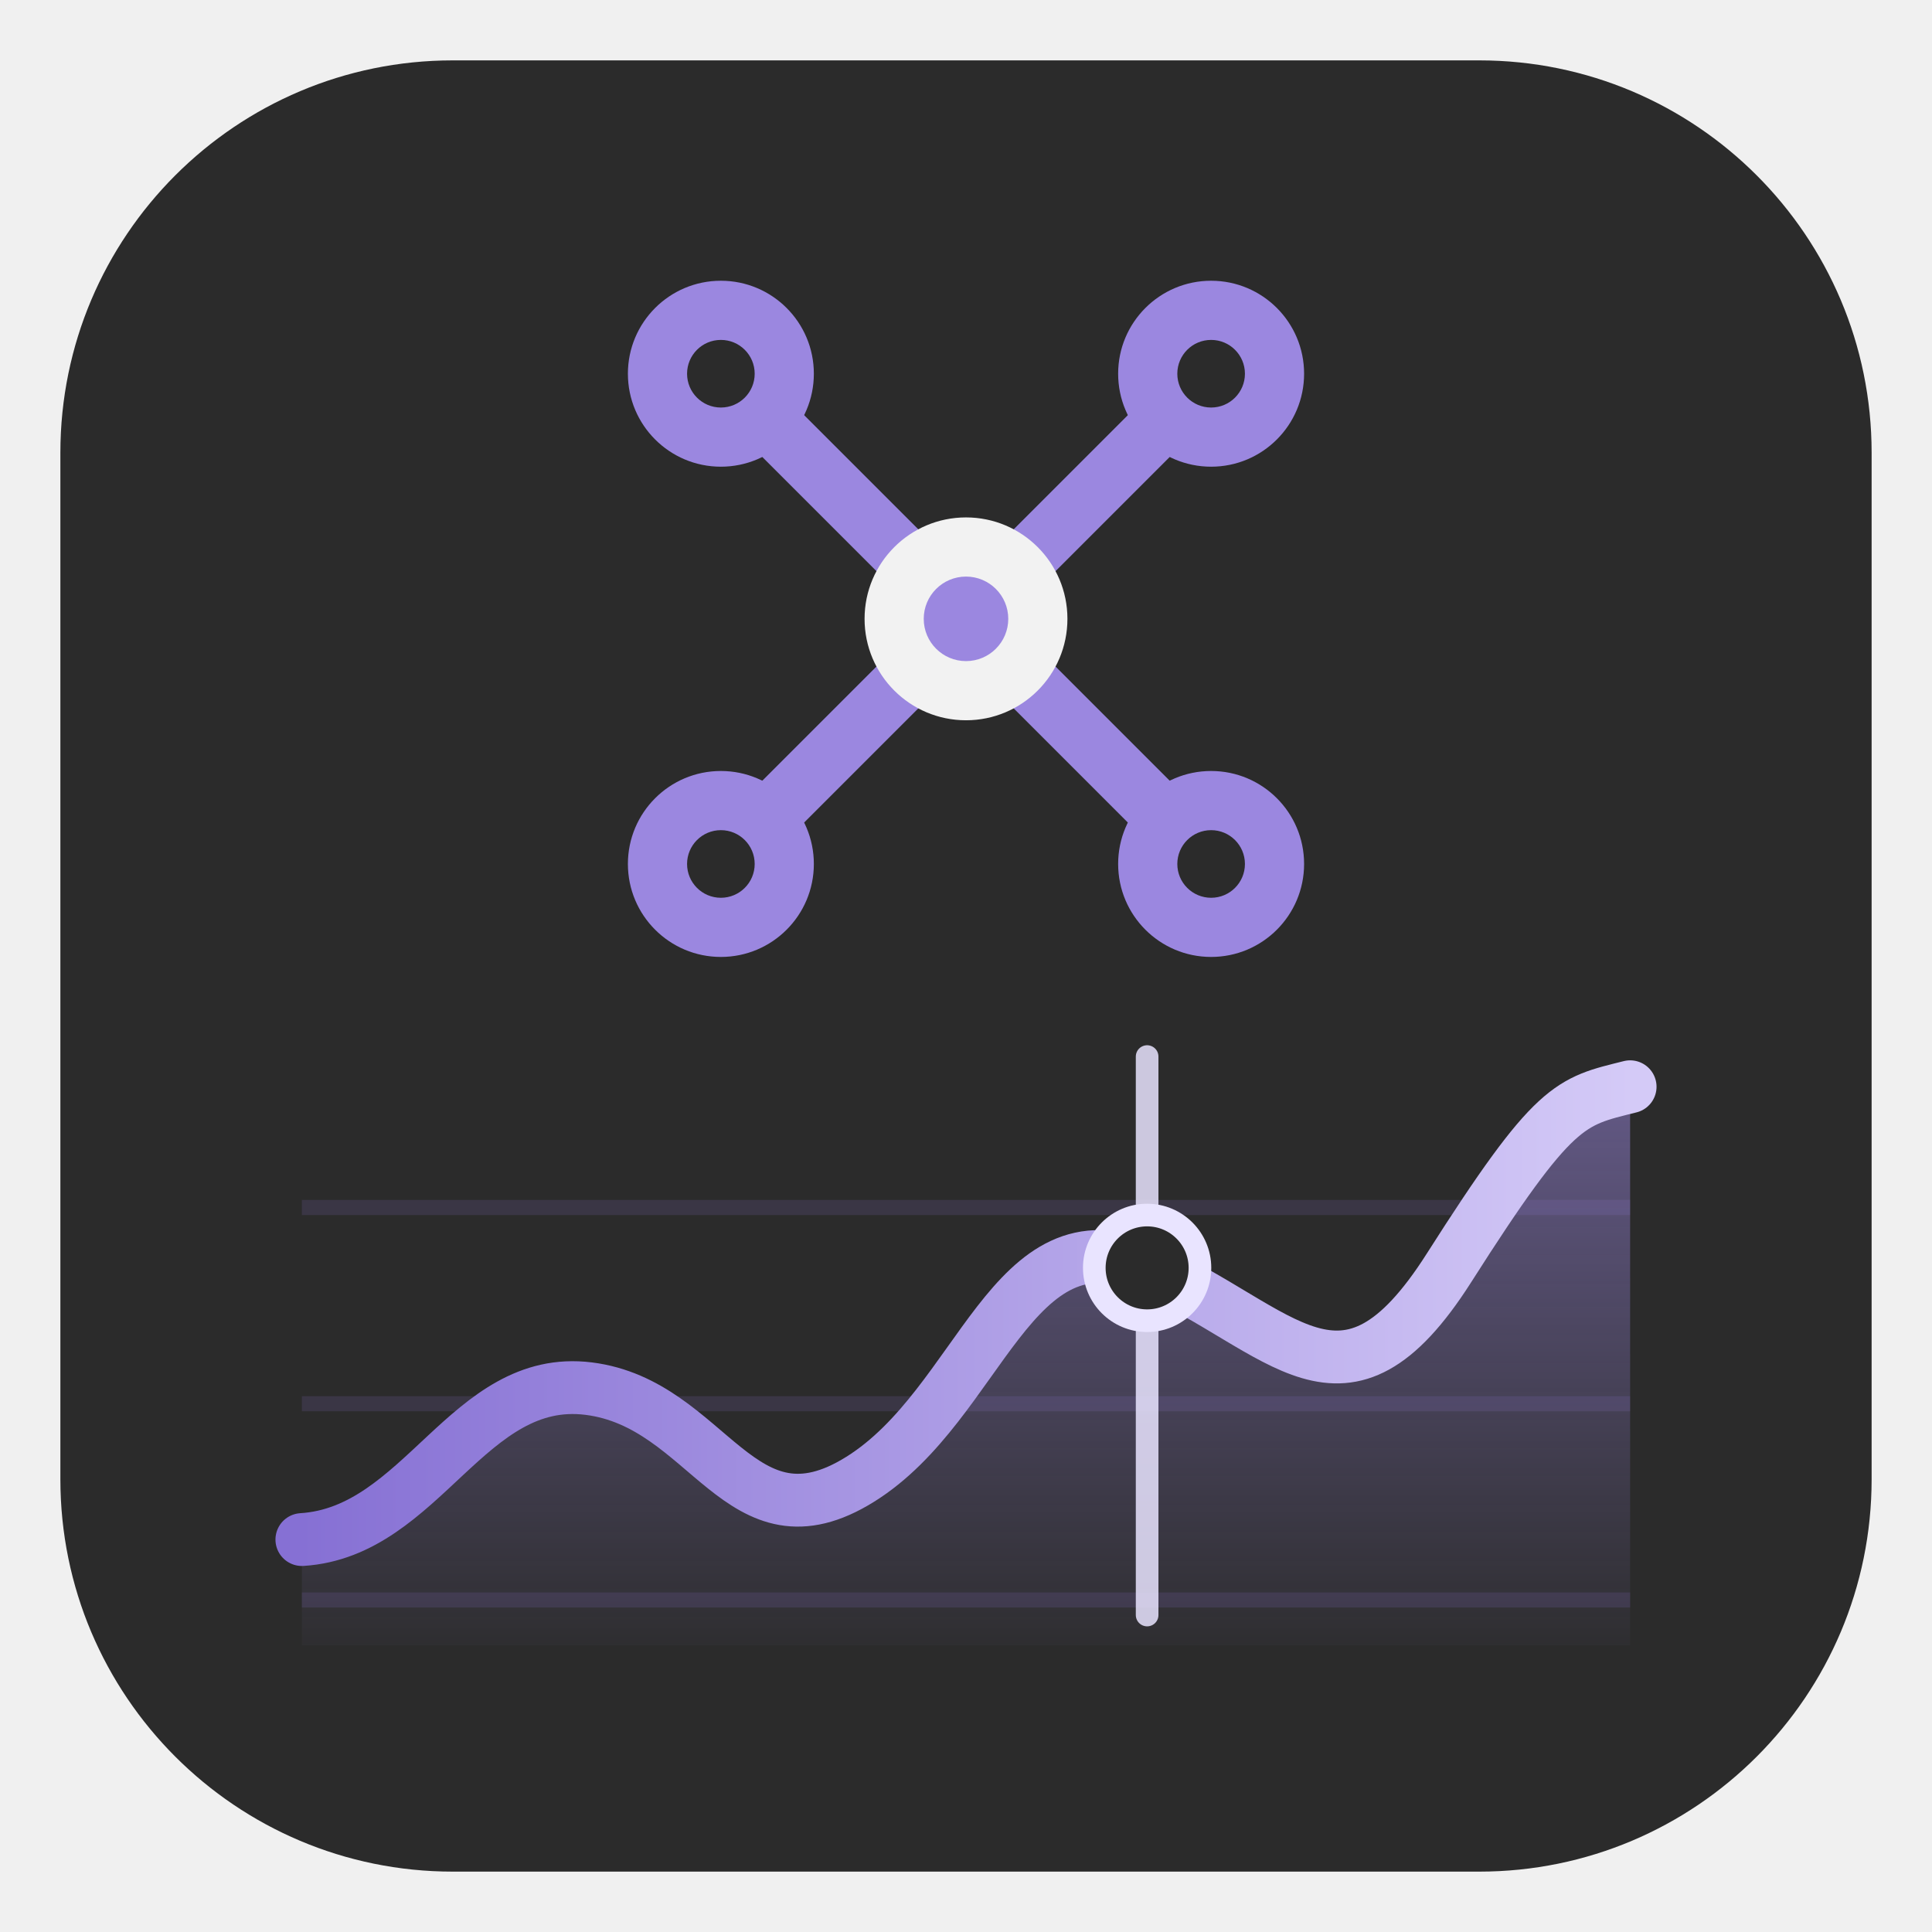
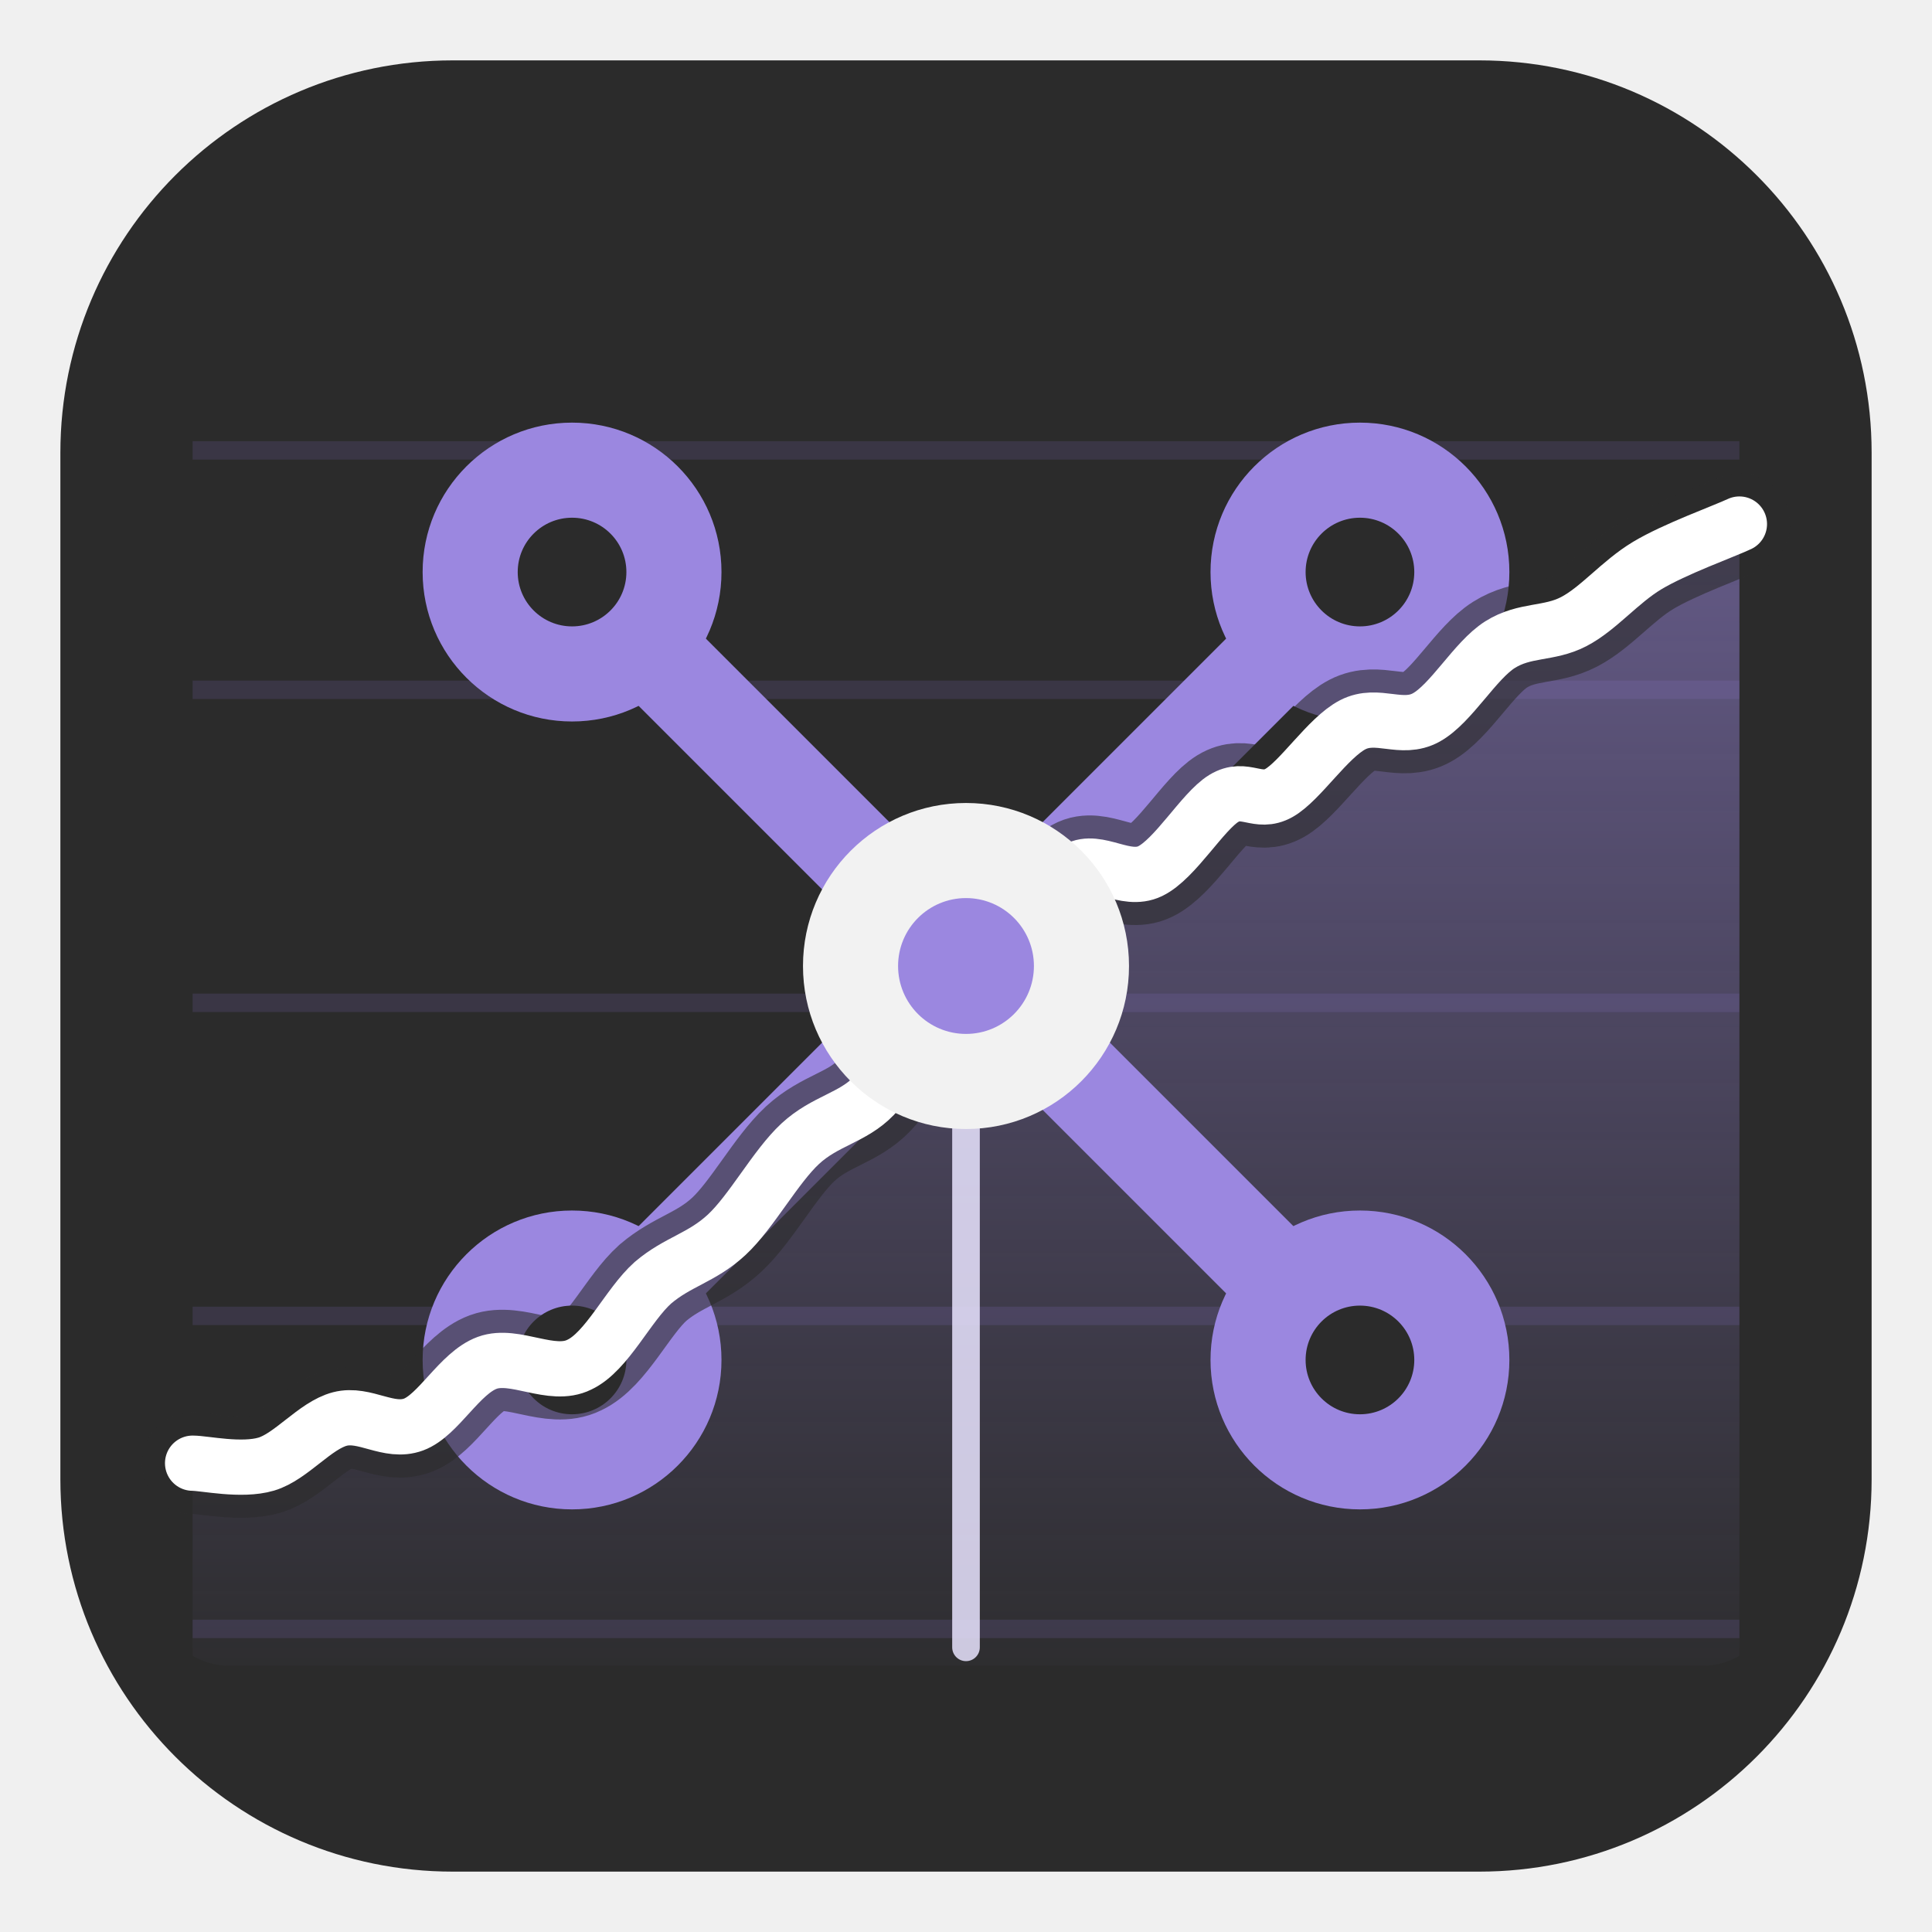
<svg xmlns="http://www.w3.org/2000/svg" width="256" height="256" viewBox="0 0 256 256">
  <defs>
    <linearGradient id="fl-area" x1="0" y1="0" x2="0" y2="1">
      <stop offset="0" stop-color="#9b87e0" stop-opacity="0.50" />
      <stop offset="1" stop-color="#9b87e0" stop-opacity="0.02" />
    </linearGradient>
    <linearGradient id="fl-line" x1="0" y1="0" x2="1" y2="0">
      <stop offset="0" stop-color="#8670d4" />
      <stop offset="1" stop-color="#d4caf7" />
    </linearGradient>
    <clipPath id="fl-plot">
-       <rect x="34" y="132" width="188" height="86" rx="6" />
+       <rect x="40" y="68" width="176" height="136" rx="8" />
    </clipPath>
  </defs>
  <rect x="8" y="8" width="240" height="240" rx="52" fill="#2b2b2b" />
-   <g stroke="#3a3645" stroke-width="2">
-     <line x1="40" y1="212" x2="216" y2="212" />
-     <line x1="40" y1="186" x2="216" y2="186" />
-     <line x1="40" y1="160" x2="216" y2="160" />
+   <g transform="translate(128 128) scale(1.22) translate(-128 -128)">
+     <g stroke="#3a3645" stroke-width="2">
+       <line x1="44" y1="200" x2="212" y2="200" />
+       <line x1="44" y1="166" x2="212" y2="166" />
+       <line x1="44" y1="132" x2="212" y2="132" />
+       <line x1="44" y1="98" x2="212" y2="98" />
+       <line x1="44" y1="72" x2="212" y2="72" />
+     </g>
+     <g clip-path="url(#fl-plot)">
+       <path d="M44 182.0 C45.3 182.0 49.3 182.9 52 182.1 C54.7 181.3 57.3 177.9 60 177.2 C62.7 176.5 65.3 178.8 68 177.8 C70.7 176.8 73.0 172.2 76 171.1 C79.0 170.0 83.0 172.8 86 171.3 C89.0 169.9 91.3 164.8 94 162.4 C96.7 160.1 99.3 159.7 102 157.2 C104.7 154.7 107.3 149.8 110 147.3 C112.7 144.8 115.7 144.5 118 142.1 C120.3 139.7 122.3 135.2 124 132.9 C125.7 130.6 126.3 129.2 128 128.0 C129.7 126.8 132.0 127.5 134 125.7 C136.0 124.0 137.7 118.8 140 117.5 C142.3 116.2 145.3 119.0 148 117.7 C150.7 116.4 153.7 111.2 156 109.8 C158.3 108.4 159.7 110.5 162 109.2 C164.3 107.9 167.3 103.2 170 101.8 C172.7 100.4 175.3 102.5 178 101.0 C180.7 99.5 183.3 94.8 186 93.1 C188.7 91.4 191.3 92.0 194 90.6 C196.7 89.2 199.0 86.3 202 84.5 C205.0 82.7 210.3 80.8 212 80.0 L212 206 L44 206 Z" fill="url(#fl-area)" />
+     </g>
  </g>
-   <g clip-path="url(#fl-plot)">
-     <path d="M40 204 C56 203 62 182 78 184 S98 206 114 196 S134 160 152 168 S178 190 192 168 S208 146 216 144 L216 220 L40 220 Z" fill="url(#fl-area)" />
-   </g>
-   <path d="M40 204 C56 203 62 182 78 184 S98 206 114 196 S134 160 152 168 S178 190 192 168 S208 146 216 144" fill="none" stroke="url(#fl-line)" stroke-width="7" stroke-linecap="round" stroke-linejoin="round" />
-   <line x1="152" y1="140" x2="152" y2="214" stroke="#e9e4ff" stroke-width="3" stroke-linecap="round" opacity="0.85" />
-   <circle cx="152" cy="168" r="7" fill="#2b2b2b" stroke="#e9e4ff" stroke-width="3" />
-   <g transform="translate(128 82) scale(0.56) translate(-128 -128)">
+   <g transform="translate(128 128) scale(0.9) translate(-128 -128)">
    <g stroke="#9b87e0" stroke-width="14" stroke-linecap="round">
      <line x1="82" y1="82" x2="174" y2="174" />
      <line x1="174" y1="82" x2="82" y2="174" />
    </g>
    <g fill="#9b87e0">
      <circle cx="70" cy="70" r="22" />
      <circle cx="186" cy="70" r="22" />
      <circle cx="70" cy="186" r="22" />
      <circle cx="186" cy="186" r="22" />
    </g>
    <g fill="#2b2b2b">
      <circle cx="70" cy="70" r="8" />
      <circle cx="186" cy="70" r="8" />
      <circle cx="70" cy="186" r="8" />
      <circle cx="186" cy="186" r="8" />
    </g>
+   </g>
+   <g transform="translate(128 128) scale(1.22) translate(-128 -128)">
+     <line x1="128" y1="134" x2="128" y2="202" stroke="#e9e4ff" stroke-width="3" stroke-linecap="round" opacity="0.85" />
+     <path d="M44 182.0 C45.3 182.0 49.3 182.9 52 182.1 C54.7 181.3 57.3 177.9 60 177.2 C62.7 176.5 65.3 178.8 68 177.8 C70.7 176.8 73.0 172.2 76 171.1 C79.0 170.0 83.0 172.8 86 171.3 C89.0 169.9 91.3 164.8 94 162.4 C96.7 160.1 99.3 159.7 102 157.2 C104.7 154.7 107.3 149.8 110 147.3 C112.7 144.8 115.7 144.5 118 142.1 C120.3 139.7 122.3 135.2 124 132.9 C125.7 130.6 126.3 129.2 128 128.0 C129.7 126.8 132.0 127.5 134 125.7 C136.0 124.0 137.7 118.8 140 117.5 C142.3 116.2 145.3 119.0 148 117.7 C150.7 116.4 153.7 111.2 156 109.8 C158.3 108.4 159.7 110.5 162 109.2 C164.3 107.9 167.3 103.2 170 101.8 C172.7 100.4 175.3 102.5 178 101.0 C180.7 99.5 183.3 94.8 186 93.1 C188.7 91.4 191.3 92.0 194 90.6 C196.7 89.2 199.0 86.3 202 84.5 C205.0 82.7 210.3 80.8 212 80.0" fill="none" stroke="#2b2b2b" stroke-width="11" stroke-linecap="round" stroke-linejoin="round" opacity="0.6" />
+     <path d="M44 182.0 C45.3 182.0 49.3 182.9 52 182.1 C54.7 181.3 57.3 177.9 60 177.2 C62.7 176.5 65.3 178.8 68 177.8 C70.7 176.8 73.0 172.2 76 171.1 C79.0 170.0 83.0 172.8 86 171.3 C89.0 169.9 91.3 164.8 94 162.4 C96.7 160.1 99.3 159.7 102 157.2 C104.7 154.7 107.3 149.8 110 147.3 C112.7 144.8 115.7 144.5 118 142.1 C120.3 139.7 122.3 135.2 124 132.9 C125.7 130.6 126.3 129.2 128 128.0 C129.7 126.8 132.0 127.5 134 125.7 C136.0 124.0 137.7 118.8 140 117.5 C142.3 116.2 145.3 119.0 148 117.7 C150.7 116.4 153.7 111.2 156 109.8 C158.3 108.4 159.7 110.5 162 109.2 C164.3 107.9 167.3 103.2 170 101.8 C172.7 100.4 175.3 102.5 178 101.0 C180.7 99.5 183.3 94.8 186 93.1 C188.7 91.4 191.3 92.0 194 90.6 C196.7 89.2 199.0 86.3 202 84.5 C205.0 82.7 210.3 80.8 212 80.0" fill="none" stroke="#ffffff" stroke-width="6" stroke-linecap="round" stroke-linejoin="round" />
+   </g>
+   <g transform="translate(128 128) scale(0.9) translate(-128 -128)">
    <circle cx="128" cy="128" r="24" fill="#f2f2f2" />
    <circle cx="128" cy="128" r="10" fill="#9b87e0" />
  </g>
</svg>
